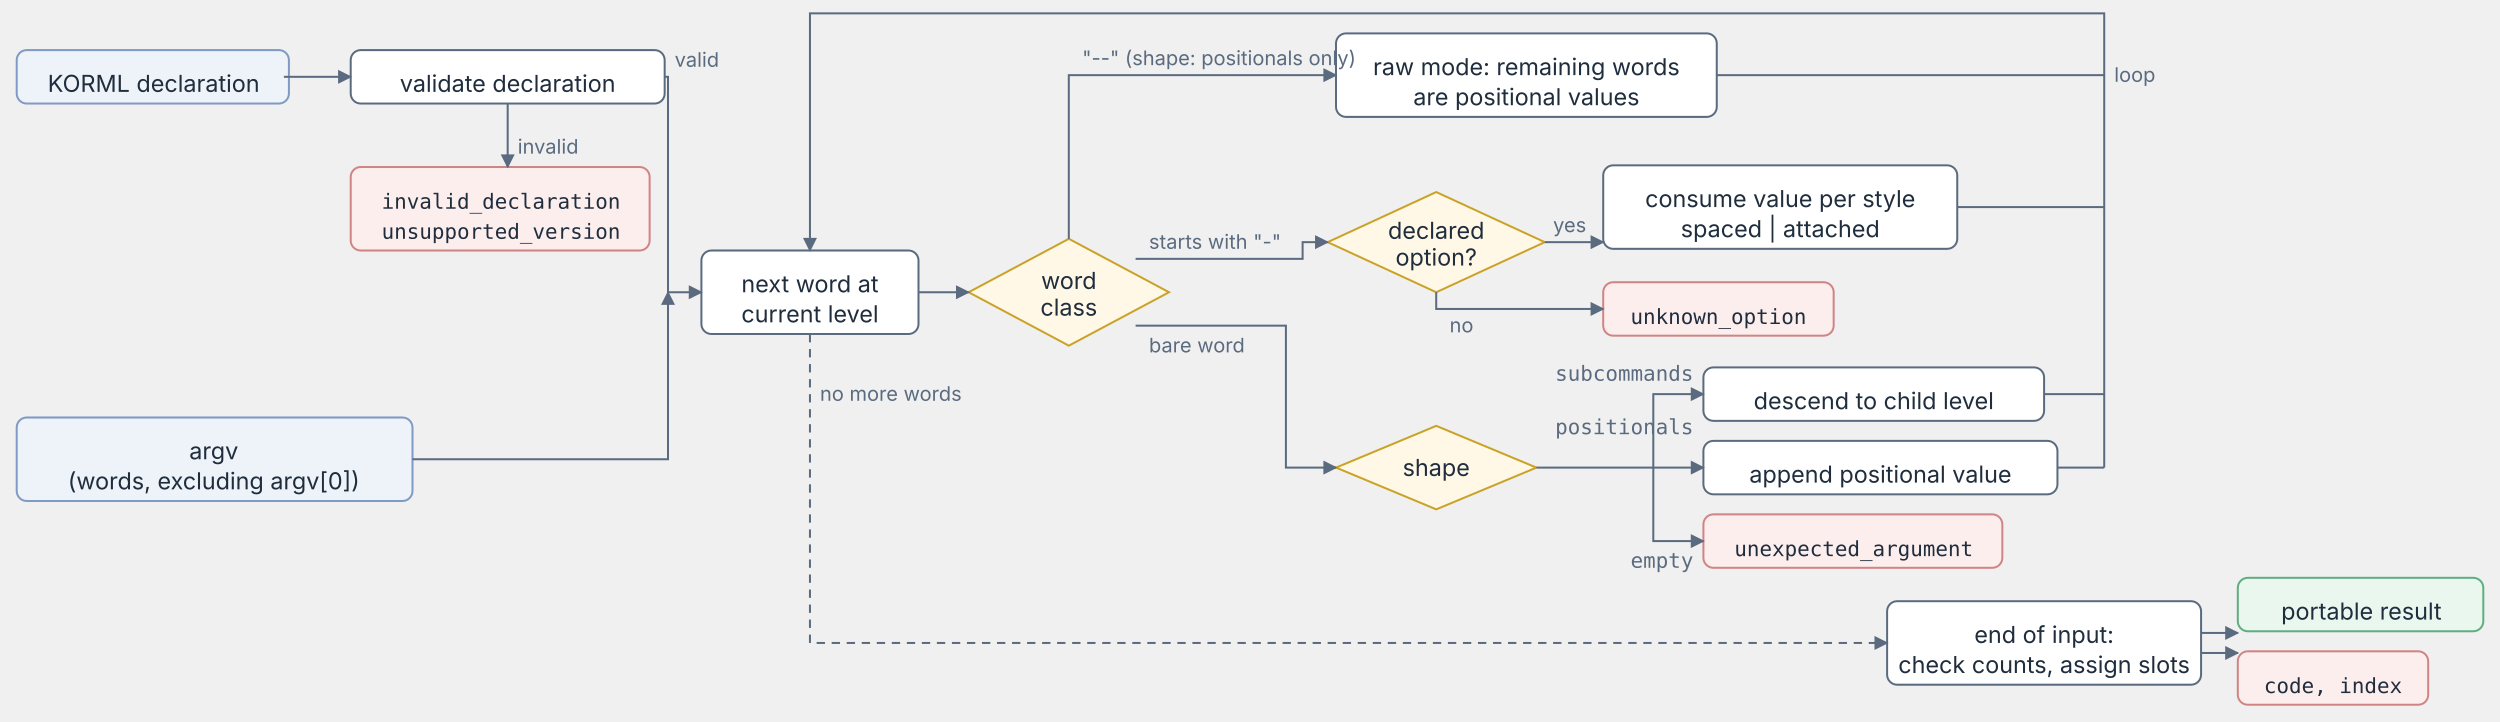
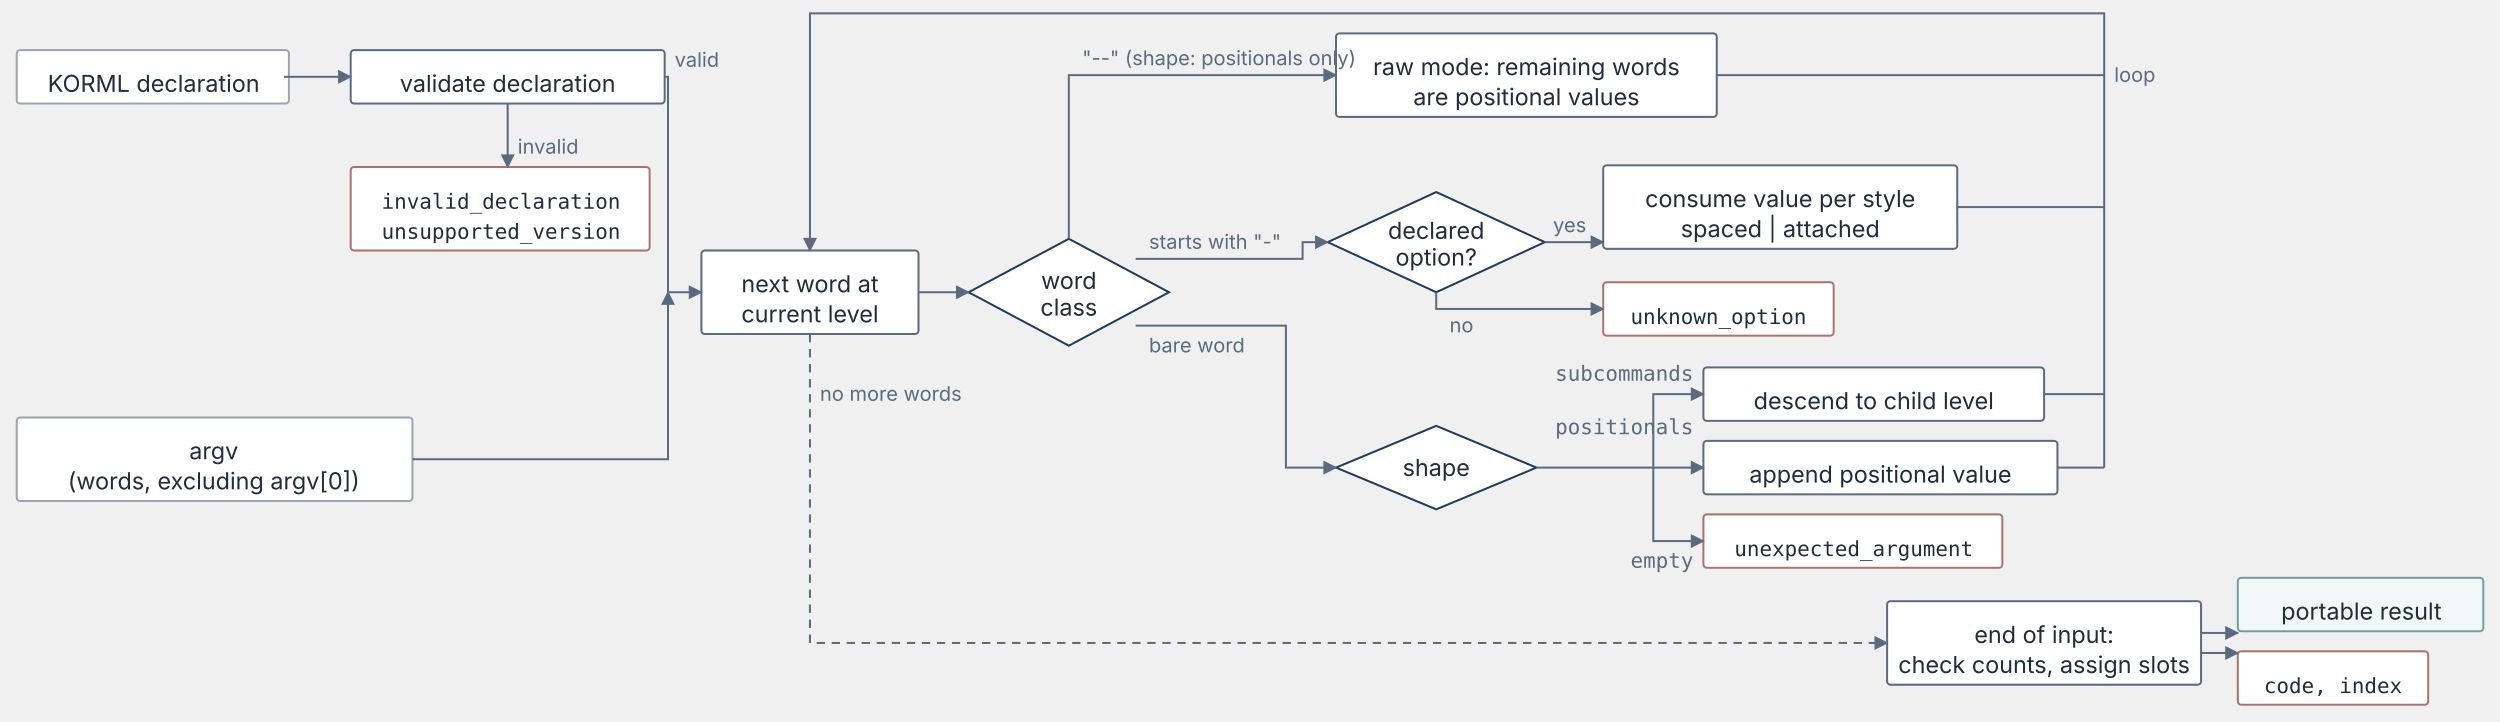
<svg xmlns="http://www.w3.org/2000/svg" viewBox="0 0 1497 432.0" font-family="Inter, Roboto, Helvetica, Arial, sans-serif" font-size="14" role="img" aria-labelledby="t d">
  <defs>
    <marker id="a" viewBox="0 0 10 10" refX="9" refY="5" markerWidth="7" markerHeight="7" orient="auto">
      <path d="M0 0 L10 5 L0 10 z" fill="#5b6b7f" />
    </marker>
  </defs>
  <style>
    .box { fill: #ffffff; stroke: #5b6b7f; stroke-width: 1.2; }
-     .in { fill: #eef2f9; stroke: #7f9ac4; } .dec { fill: #fff8e6; stroke: #c9a227; }
-     .ok { fill: #e9f7ef; stroke: #5fae7f; } .err { fill: #fdeeee; stroke: #d08484; }
+     .in { fill: #ffffff; stroke: #9aa5b1; } .dec { fill: #ffffff; stroke: #1f3a5f; }
+     .ok { fill: #f2f7f7; stroke: #6f9fa0; } .err { fill: #ffffff; stroke: #a8746f; }
    .ln { fill: none; stroke: #5b6b7f; stroke-width: 1.2; marker-end: url(#a); }
    .ln2 { fill: none; stroke: #5b6b7f; stroke-width: 1.2; }
    .lbl { fill: #5b6b7f; font-size: 12px; } .t { fill: #1f2d3d; }
    .m { font-family: "JetBrains Mono", Menlo, monospace; font-size: 12.5px; }
  </style>
-   <rect class="box in" x="10" y="30" width="163" height="32" rx="6" />
+   <rect class="box in" x="10" y="30" width="163" height="32" rx="2" />
  <text class="t" x="92" y="55" text-anchor="middle">KORML declaration</text>
-   <rect class="box in" x="10" y="250" width="237" height="50" rx="6" />
+   <rect class="box in" x="10" y="250" width="237" height="50" rx="2" />
  <text class="t" x="128" y="275" text-anchor="middle">argv</text>
  <text class="t" x="128" y="293" text-anchor="middle">(words, excluding argv[0])</text>
-   <rect class="box " x="210" y="30" width="188" height="32" rx="6" />
+   <rect class="box " x="210" y="30" width="188" height="32" rx="2" />
  <text class="t" x="304" y="55" text-anchor="middle">validate declaration</text>
  <path class="ln" d="M170 46 H210" />
-   <rect class="box err" x="210" y="100" width="179" height="50" rx="6" />
+   <rect class="box err" x="210" y="100" width="179" height="50" rx="2" />
  <text class="t m" x="300" y="125" text-anchor="middle">invalid_declaration</text>
  <text class="t m" x="300" y="143" text-anchor="middle">unsupported_version</text>
  <path class="ln" d="M304 62 V100" />
  <text class="lbl" x="310.0" y="92" text-anchor="start">invalid</text>
-   <rect class="box " x="420" y="150" width="130" height="50" rx="6" />
+   <rect class="box " x="420" y="150" width="130" height="50" rx="2" />
  <text class="t" x="485" y="175" text-anchor="middle">next word at</text>
  <text class="t" x="485" y="193" text-anchor="middle">current level</text>
  <path class="ln" d="M398 46 H400 V175 H420" />
  <text class="lbl" x="404" y="40.0" text-anchor="start">valid</text>
  <path class="ln" d="M247 275 H400 V175" />
  <polygon class="box dec" points="580,175.0 640,143.0 700,175.0 640,207.0" />
  <text class="t" x="640" y="173.0" text-anchor="middle">word</text>
  <text class="t" x="640" y="189.0" text-anchor="middle">class</text>
  <path class="ln" d="M550 175 H580" />
-   <rect class="box " x="800" y="20" width="228" height="50" rx="6" />
+   <rect class="box " x="800" y="20" width="228" height="50" rx="2" />
  <text class="t" x="914" y="45" text-anchor="middle">raw mode: remaining words</text>
  <text class="t" x="914" y="63" text-anchor="middle">are positional values</text>
  <path class="ln" d="M640 143.0 V45 H800" />
  <text class="lbl" x="648" y="39.0" text-anchor="start">"--"  (shape: positionals only)</text>
  <polygon class="box dec" points="795,145.0 860,115.0 925,145.0 860,175.0" />
  <text class="t" x="860" y="143.0" text-anchor="middle">declared</text>
  <text class="t" x="860" y="159.0" text-anchor="middle">option?</text>
  <path class="ln" d="M680 155.0 H780 V145.0 H795" />
  <text class="lbl" x="688" y="149.0" text-anchor="start">starts with "-"</text>
-   <rect class="box " x="960" y="99.0" width="212" height="50" rx="6" />
+   <rect class="box " x="960" y="99.0" width="212" height="50" rx="2" />
  <text class="t" x="1066" y="124" text-anchor="middle">consume value per style</text>
  <text class="t" x="1066" y="142" text-anchor="middle">spaced | attached</text>
  <path class="ln" d="M925 145.0 H960" />
  <text class="lbl" x="930" y="139.0" text-anchor="start">yes</text>
-   <rect class="box err" x="960" y="169.0" width="138" height="32" rx="6" />
+   <rect class="box err" x="960" y="169.0" width="138" height="32" rx="2" />
  <text class="t m" x="1029" y="194" text-anchor="middle">unknown_option</text>
  <path class="ln" d="M860 175.0 V185 H960" />
  <text class="lbl" x="868" y="199.0" text-anchor="start">no</text>
  <polygon class="box dec" points="800,280.0 860,255.0 920,280.0 860,305.0" />
  <text class="t" x="860" y="285.0" text-anchor="middle">shape</text>
  <path class="ln" d="M680 195.0 H770 V280.0 H800" />
  <text class="lbl" x="688" y="211.0" text-anchor="start">bare word</text>
-   <rect class="box " x="1020" y="220.0" width="204" height="32" rx="6" />
+   <rect class="box " x="1020" y="220.0" width="204" height="32" rx="2" />
  <text class="t" x="1122" y="245" text-anchor="middle">descend to child level</text>
  <path class="ln" d="M920 280.0 H990 V236 H1020" />
  <text class="lbl m" x="1014" y="228.0" text-anchor="end">subcommands</text>
-   <rect class="box " x="1020" y="264.0" width="212" height="32" rx="6" />
+   <rect class="box " x="1020" y="264.0" width="212" height="32" rx="2" />
  <text class="t" x="1126" y="289" text-anchor="middle">append positional value</text>
  <path class="ln" d="M990 280 H1020" />
  <text class="lbl m" x="1014" y="260.0" text-anchor="end">positionals</text>
-   <rect class="box err" x="1020" y="308.0" width="179" height="32" rx="6" />
+   <rect class="box err" x="1020" y="308.0" width="179" height="32" rx="2" />
  <text class="t m" x="1110" y="333" text-anchor="middle">unexpected_argument</text>
  <path class="ln" d="M990 280 V324 H1020" />
  <text class="lbl m" x="1014" y="340.0" text-anchor="end">empty</text>
  <path class="ln2" d="M1028 45 H1260" />
  <path class="ln2" d="M1172 124 H1260" />
  <path class="ln2" d="M1224 236 H1260" />
  <path class="ln2" d="M1232 280 H1260" />
  <path class="ln" d="M1260 280 V8 H485 V150" />
  <text class="lbl" x="1266" y="49.0" text-anchor="start">loop</text>
-   <rect class="box " x="1130" y="360.0" width="188" height="50" rx="6" />
+   <rect class="box " x="1130" y="360.0" width="188" height="50" rx="2" />
  <text class="t" x="1224" y="385" text-anchor="middle">end of input:</text>
  <text class="t" x="1224" y="403" text-anchor="middle">check counts, assign slots</text>
  <path class="ln" d="M485 200 V385 H1130" stroke-dasharray="5 4" />
  <text class="lbl" x="491.0" y="240" text-anchor="start">no more words</text>
-   <rect class="box ok" x="1340" y="346.0" width="147" height="32" rx="6" />
+   <rect class="box ok" x="1340" y="346.0" width="147" height="32" rx="2" />
  <text class="t" x="1414" y="371" text-anchor="middle">portable result</text>
  <path class="ln" d="M1318 379 H1340" />
-   <rect class="box err" x="1340" y="390.0" width="114" height="32" rx="6" />
+   <rect class="box err" x="1340" y="390.0" width="114" height="32" rx="2" />
  <text class="t m" x="1397" y="415" text-anchor="middle">code, index</text>
  <path class="ln" d="M1318 391 H1340" />
</svg>
